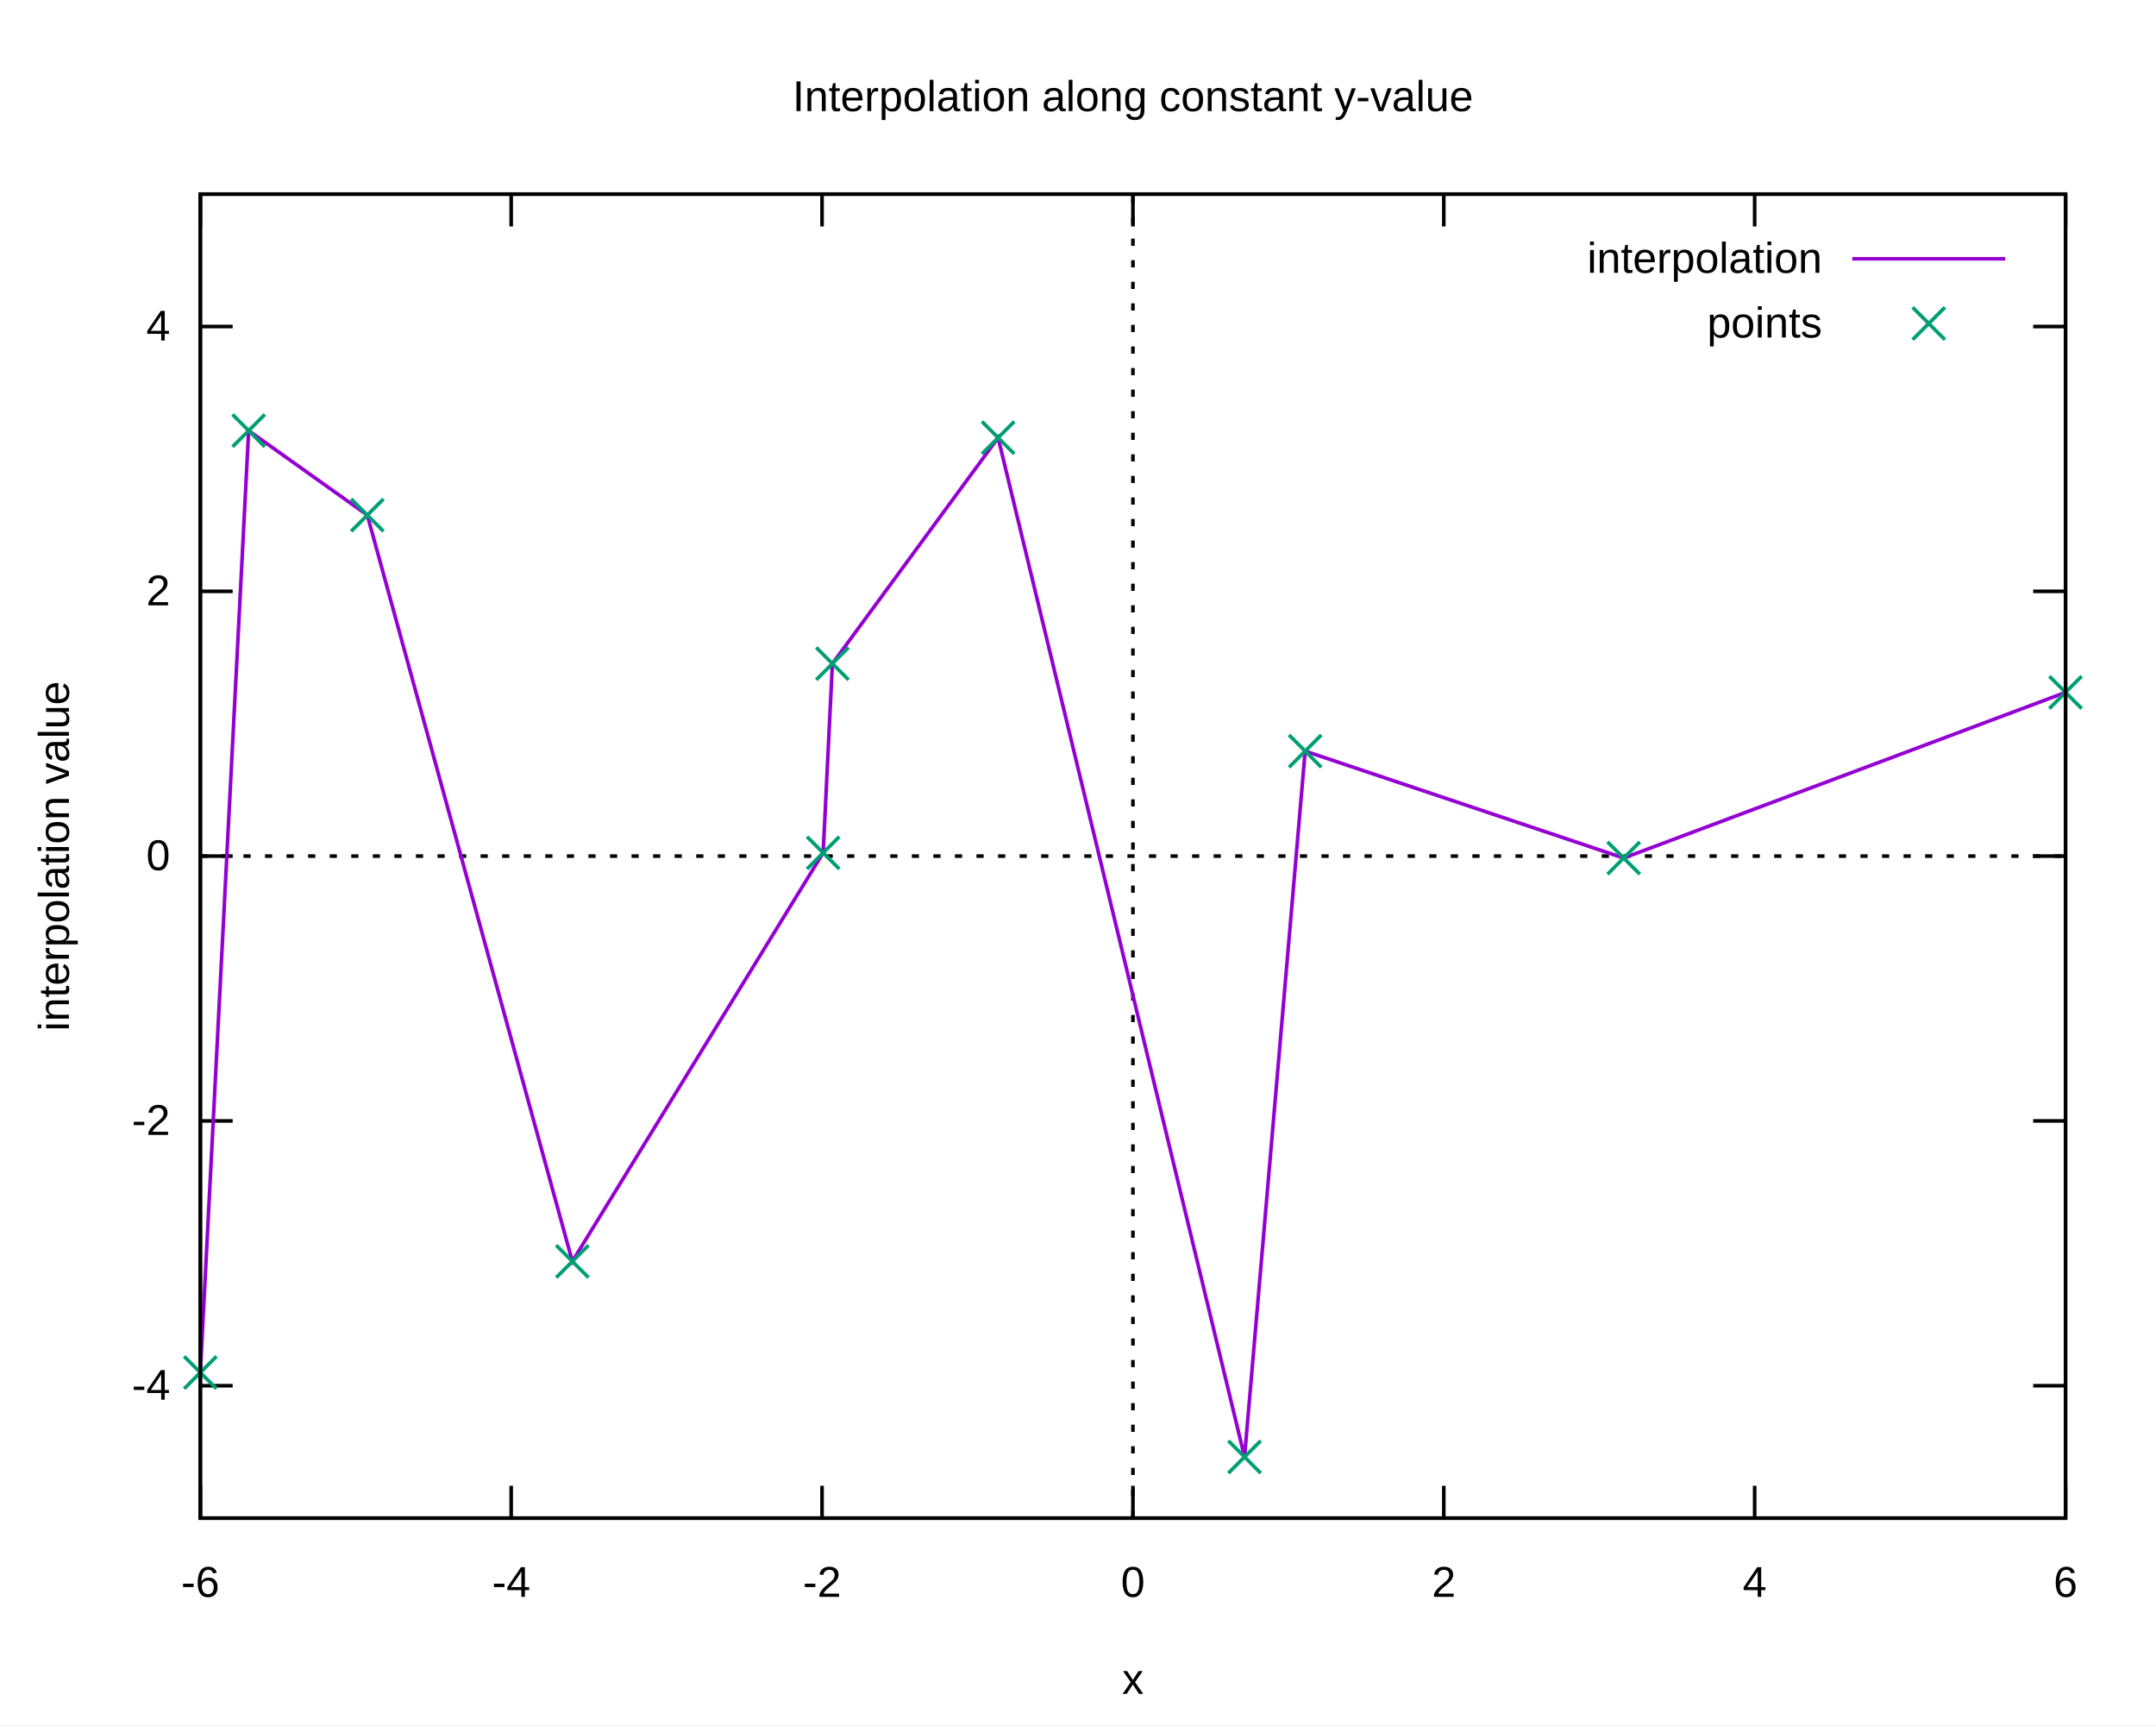
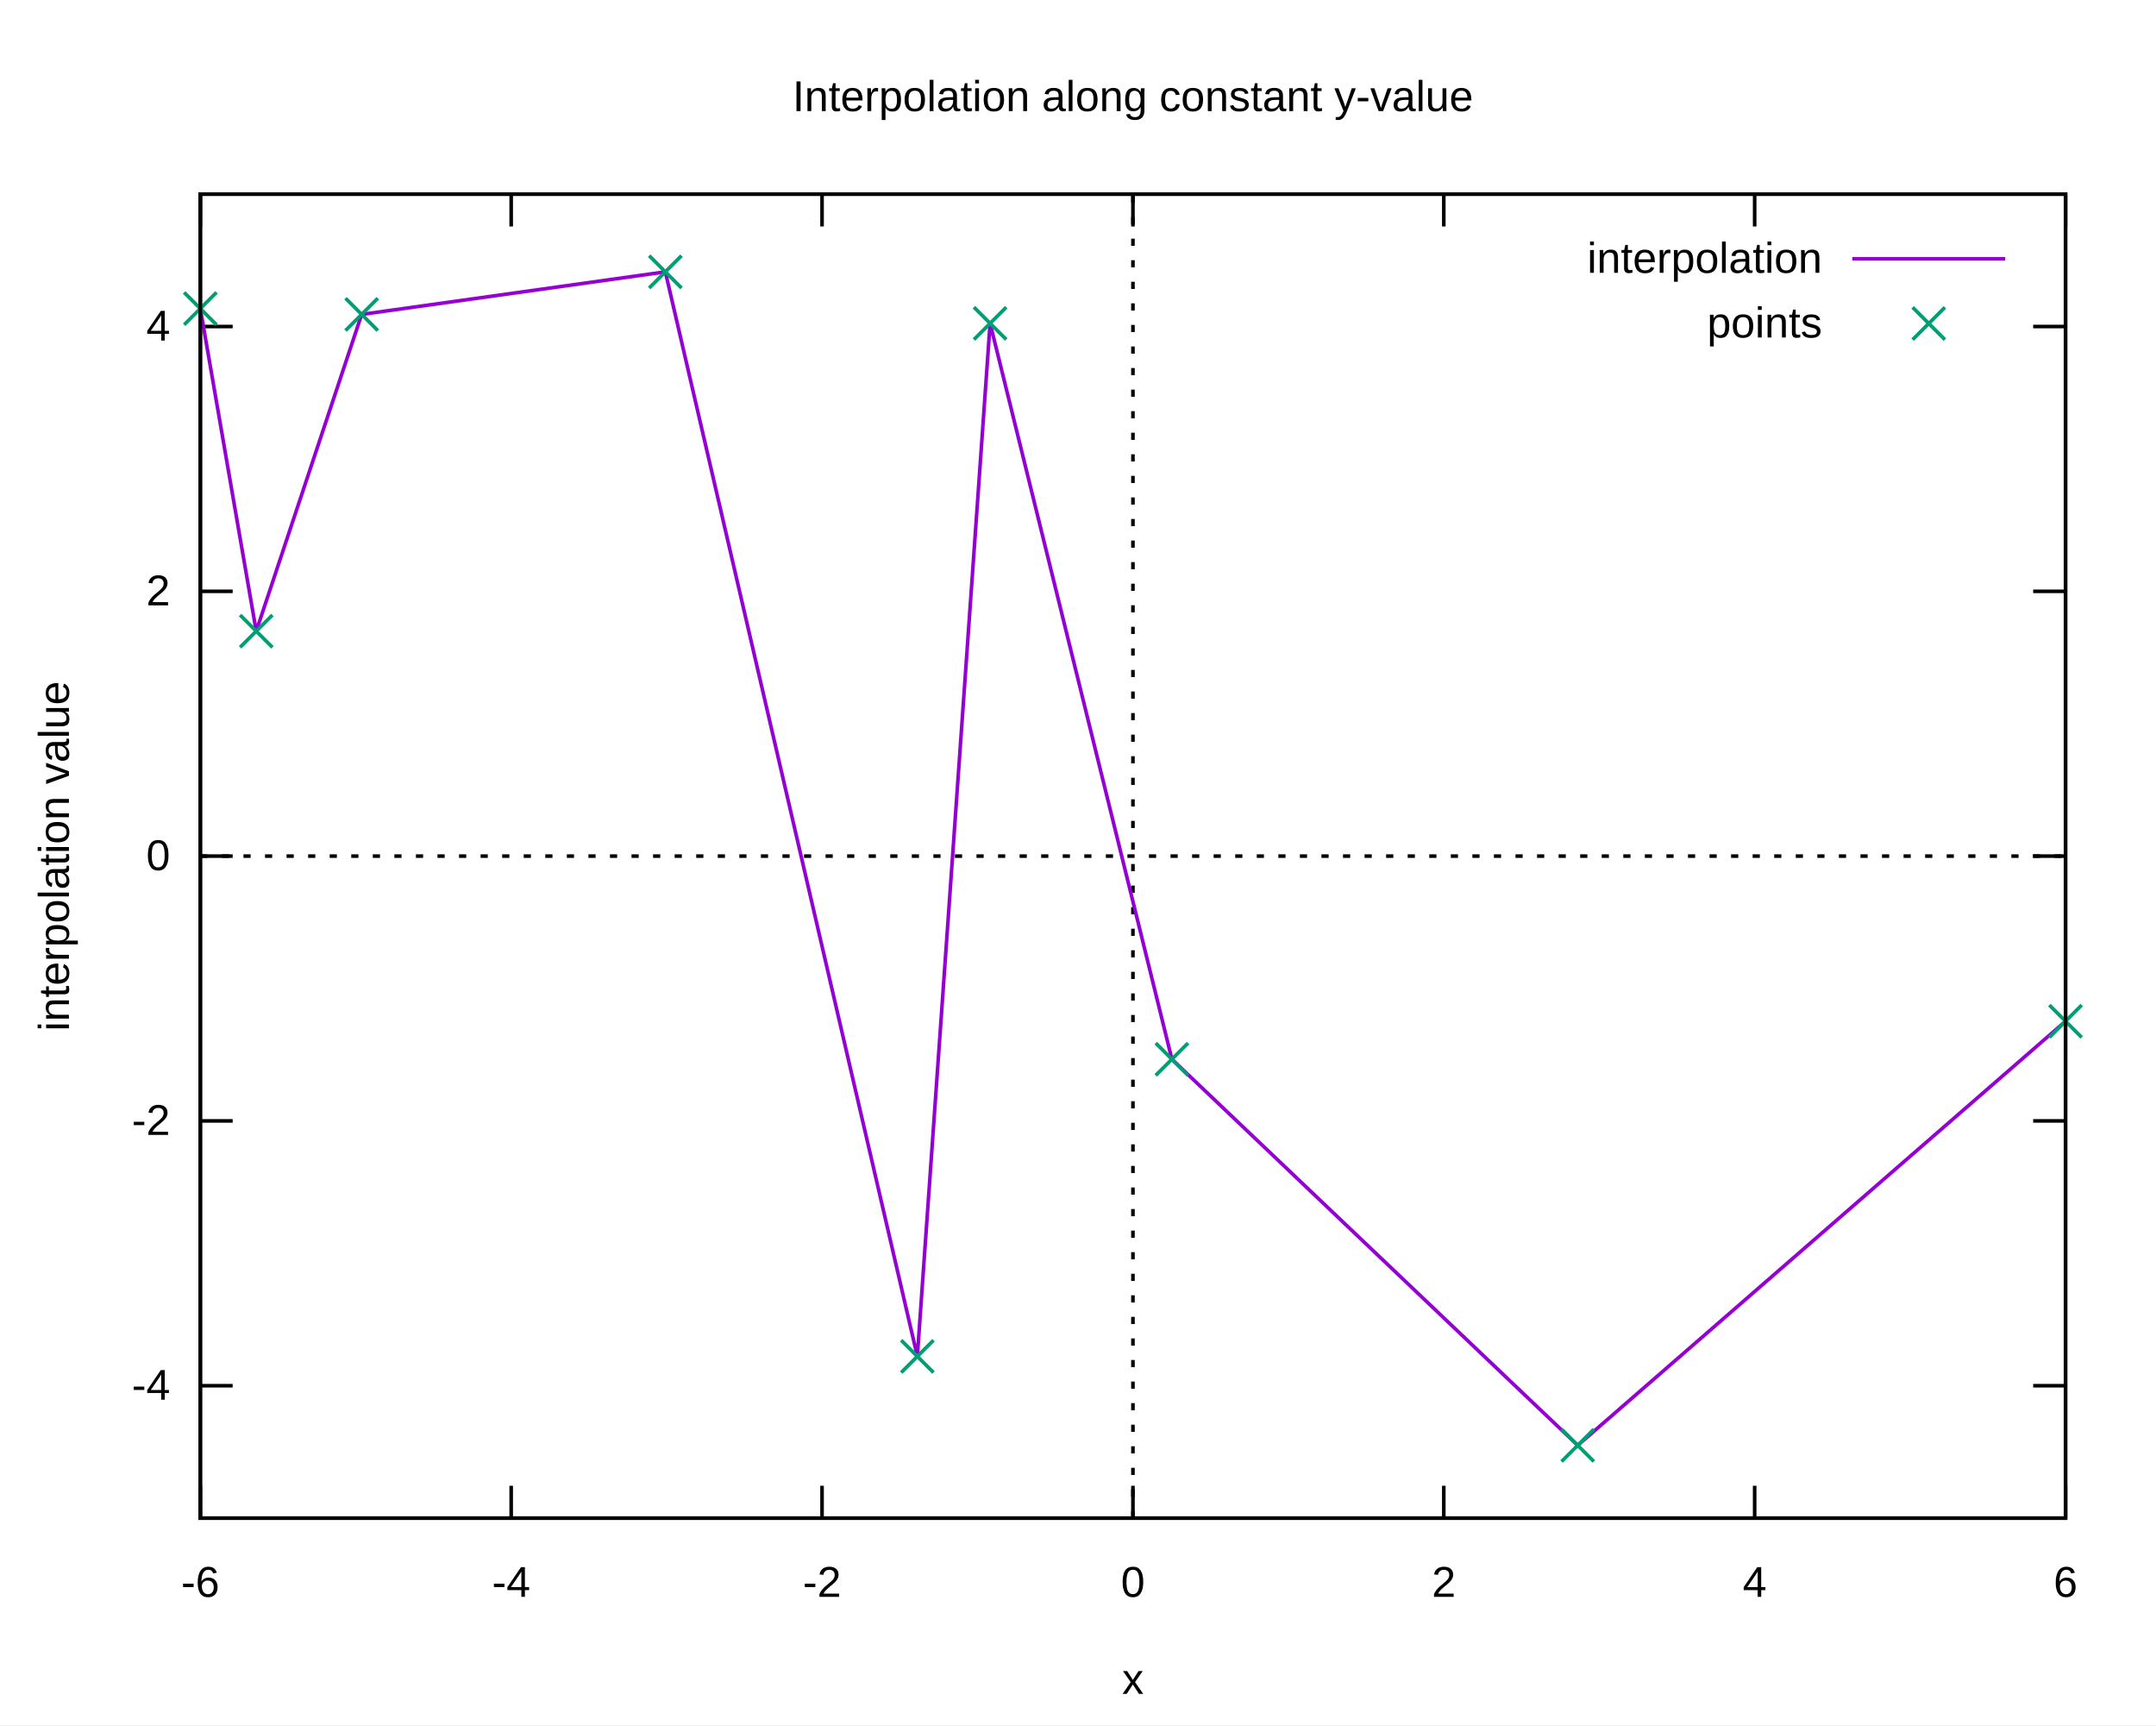
<svg xmlns="http://www.w3.org/2000/svg" xmlns:xlink="http://www.w3.org/1999/xlink" width="600" height="480" viewBox="0 0 600 480">
  <g id="gnuplot_canvas">
    <rect x="0" y="0" width="600" height="480" fill="#ffffff" />
    <defs>
      <circle id="gpDot" r="0.5" stroke-width="0.5" stroke="currentColor" />
      <path id="gpPt0" stroke-width="0.222" stroke="currentColor" d="M-1,0 h2 M0,-1 v2" />
      <path id="gpPt1" stroke-width="0.222" stroke="currentColor" d="M-1,-1 L1,1 M1,-1 L-1,1" />
      <path id="gpPt2" stroke-width="0.222" stroke="currentColor" d="M-1,0 L1,0 M0,-1 L0,1 M-1,-1 L1,1 M-1,1 L1,-1" />
      <rect id="gpPt3" stroke-width="0.222" stroke="currentColor" x="-1" y="-1" width="2" height="2" />
      <rect id="gpPt4" stroke-width="0.222" stroke="currentColor" fill="currentColor" x="-1" y="-1" width="2" height="2" />
      <circle id="gpPt5" stroke-width="0.222" stroke="currentColor" cx="0" cy="0" r="1" />
      <use xlink:href="#gpPt5" id="gpPt6" fill="currentColor" stroke="none" />
      <path id="gpPt7" stroke-width="0.222" stroke="currentColor" d="M0,-1.33 L-1.33,0.67 L1.33,0.67 z" />
      <use xlink:href="#gpPt7" id="gpPt8" fill="currentColor" stroke="none" />
      <use xlink:href="#gpPt7" id="gpPt9" stroke="currentColor" transform="rotate(180)" />
      <use xlink:href="#gpPt9" id="gpPt10" fill="currentColor" stroke="none" />
      <use xlink:href="#gpPt3" id="gpPt11" stroke="currentColor" transform="rotate(45)" />
      <use xlink:href="#gpPt11" id="gpPt12" fill="currentColor" stroke="none" />
      <path id="gpPt13" stroke-width="0.222" stroke="currentColor" d="M0,1.330 L1.265,0.411 L0.782,-1.067 L-0.782,-1.076 L-1.265,0.411 z" />
      <use xlink:href="#gpPt13" id="gpPt14" fill="currentColor" stroke="none" />
      <filter id="textbox" filterUnits="objectBoundingBox" x="0" y="0" height="1" width="1">
        <feFlood flood-color="#FFFFFF" flood-opacity="1" result="bgnd" />
        <feComposite in="SourceGraphic" in2="bgnd" operator="atop" />
      </filter>
      <filter id="greybox" filterUnits="objectBoundingBox" x="0" y="0" height="1" width="1">
        <feFlood flood-color="lightgrey" flood-opacity="1" result="grey" />
        <feComposite in="SourceGraphic" in2="grey" operator="atop" />
      </filter>
    </defs>
    <g fill="none" color="#FFFFFF" stroke="currentColor" stroke-width="1.00" stroke-linecap="butt" stroke-linejoin="miter">
</g>
    <g fill="none" color="black" stroke="currentColor" stroke-width="1.00" stroke-linecap="butt" stroke-linejoin="miter">
      <path stroke="black" d="M55.75,385.56 L64.75,385.56 M574.82,385.56 L565.82,385.56  " />
      <g transform="translate(47.36,389.46)" stroke="none" fill="black" font-family="Arial" font-size="12.00" text-anchor="end">
        <text>
          <tspan font-family="Arial">-4</tspan>
        </text>
      </g>
    </g>
    <g fill="none" color="black" stroke="currentColor" stroke-width="1.00" stroke-linecap="butt" stroke-linejoin="miter">
      <path stroke="black" d="M55.75,311.88 L64.75,311.88 M574.82,311.88 L565.82,311.88  " />
      <g transform="translate(47.36,315.78)" stroke="none" fill="black" font-family="Arial" font-size="12.00" text-anchor="end">
        <text>
          <tspan font-family="Arial">-2</tspan>
        </text>
      </g>
    </g>
    <g fill="none" color="black" stroke="currentColor" stroke-width="1.00" stroke-linecap="butt" stroke-linejoin="miter">
      <path stroke="black" d="M55.75,238.20 L64.75,238.20 M574.82,238.20 L565.82,238.20  " />
      <g transform="translate(47.36,242.10)" stroke="none" fill="black" font-family="Arial" font-size="12.00" text-anchor="end">
        <text>
          <tspan font-family="Arial"> 0</tspan>
        </text>
      </g>
    </g>
    <g fill="none" color="black" stroke="currentColor" stroke-width="1.00" stroke-linecap="butt" stroke-linejoin="miter">
      <path stroke="black" d="M55.75,164.53 L64.75,164.53 M574.82,164.53 L565.82,164.53  " />
      <g transform="translate(47.36,168.43)" stroke="none" fill="black" font-family="Arial" font-size="12.00" text-anchor="end">
        <text>
          <tspan font-family="Arial"> 2</tspan>
        </text>
      </g>
    </g>
    <g fill="none" color="black" stroke="currentColor" stroke-width="1.00" stroke-linecap="butt" stroke-linejoin="miter">
      <path stroke="black" d="M55.75,90.85 L64.75,90.85 M574.82,90.85 L565.82,90.85  " />
      <g transform="translate(47.36,94.75)" stroke="none" fill="black" font-family="Arial" font-size="12.00" text-anchor="end">
        <text>
          <tspan font-family="Arial"> 4</tspan>
        </text>
      </g>
    </g>
    <g fill="none" color="black" stroke="currentColor" stroke-width="1.00" stroke-linecap="butt" stroke-linejoin="miter">
      <path stroke="black" d="M55.75,422.40 L55.75,413.40 M55.75,54.01 L55.75,63.01  " />
      <g transform="translate(55.75,444.30)" stroke="none" fill="black" font-family="Arial" font-size="12.00" text-anchor="middle">
        <text>
          <tspan font-family="Arial">-6</tspan>
        </text>
      </g>
    </g>
    <g fill="none" color="black" stroke="currentColor" stroke-width="1.00" stroke-linecap="butt" stroke-linejoin="miter">
      <path stroke="black" d="M142.26,422.40 L142.26,413.40 M142.26,54.01 L142.26,63.01  " />
      <g transform="translate(142.26,444.30)" stroke="none" fill="black" font-family="Arial" font-size="12.00" text-anchor="middle">
        <text>
          <tspan font-family="Arial">-4</tspan>
        </text>
      </g>
    </g>
    <g fill="none" color="black" stroke="currentColor" stroke-width="1.00" stroke-linecap="butt" stroke-linejoin="miter">
      <path stroke="black" d="M228.77,422.40 L228.77,413.40 M228.77,54.01 L228.77,63.01  " />
      <g transform="translate(228.77,444.30)" stroke="none" fill="black" font-family="Arial" font-size="12.00" text-anchor="middle">
        <text>
          <tspan font-family="Arial">-2</tspan>
        </text>
      </g>
    </g>
    <g fill="none" color="black" stroke="currentColor" stroke-width="1.00" stroke-linecap="butt" stroke-linejoin="miter">
      <path stroke="black" d="M315.29,422.40 L315.29,413.40 M315.29,54.01 L315.29,63.01  " />
      <g transform="translate(315.29,444.30)" stroke="none" fill="black" font-family="Arial" font-size="12.00" text-anchor="middle">
        <text>
          <tspan font-family="Arial"> 0</tspan>
        </text>
      </g>
    </g>
    <g fill="none" color="black" stroke="currentColor" stroke-width="1.00" stroke-linecap="butt" stroke-linejoin="miter">
      <path stroke="black" d="M401.80,422.40 L401.80,413.40 M401.80,54.01 L401.80,63.01  " />
      <g transform="translate(401.80,444.30)" stroke="none" fill="black" font-family="Arial" font-size="12.00" text-anchor="middle">
        <text>
          <tspan font-family="Arial"> 2</tspan>
        </text>
      </g>
    </g>
    <g fill="none" color="black" stroke="currentColor" stroke-width="1.00" stroke-linecap="butt" stroke-linejoin="miter">
      <path stroke="black" d="M488.31,422.40 L488.31,413.40 M488.31,54.01 L488.31,63.01  " />
      <g transform="translate(488.31,444.30)" stroke="none" fill="black" font-family="Arial" font-size="12.00" text-anchor="middle">
        <text>
          <tspan font-family="Arial"> 4</tspan>
        </text>
      </g>
    </g>
    <g fill="none" color="black" stroke="currentColor" stroke-width="1.00" stroke-linecap="butt" stroke-linejoin="miter">
      <path stroke="black" d="M574.82,422.40 L574.82,413.40 M574.82,54.01 L574.82,63.01  " />
      <g transform="translate(574.82,444.30)" stroke="none" fill="black" font-family="Arial" font-size="12.00" text-anchor="middle">
        <text>
          <tspan font-family="Arial"> 6</tspan>
        </text>
      </g>
    </g>
    <g fill="none" color="black" stroke="currentColor" stroke-width="1.00" stroke-linecap="butt" stroke-linejoin="miter">
</g>
    <g fill="none" color="gray" stroke="currentColor" stroke-width="1.00" stroke-linecap="butt" stroke-linejoin="miter">
      <path stroke="black" stroke-dasharray="2,4" d="M55.75,238.20 L574.82,238.20  " />
    </g>
    <g fill="none" color="gray" stroke="currentColor" stroke-width="1.00" stroke-linecap="butt" stroke-linejoin="miter">
      <path stroke="black" stroke-dasharray="2,4" d="M315.29,422.40 L315.29,54.01  " />
    </g>
    <g fill="none" color="black" stroke="currentColor" stroke-width="1.00" stroke-linecap="butt" stroke-linejoin="miter">
      <path stroke="black" d="M55.75,54.01 L55.75,422.40 L574.82,422.40 L574.82,54.01 L55.75,54.01 Z  " />
    </g>
    <g fill="none" color="black" stroke="currentColor" stroke-width="1.00" stroke-linecap="butt" stroke-linejoin="miter">
      <g transform="translate(19.18,238.21) rotate(270)" stroke="none" fill="black" font-family="Arial" font-size="12.00" text-anchor="middle">
        <text>
          <tspan font-family="Arial">interpolation value</tspan>
        </text>
      </g>
    </g>
    <g fill="none" color="black" stroke="currentColor" stroke-width="1.00" stroke-linecap="butt" stroke-linejoin="miter">
      <g transform="translate(315.28,471.30)" stroke="none" fill="black" font-family="Arial" font-size="12.00" text-anchor="middle">
        <text>
          <tspan font-family="Arial">x</tspan>
        </text>
      </g>
    </g>
    <g fill="none" color="black" stroke="currentColor" stroke-width="1.00" stroke-linecap="butt" stroke-linejoin="miter">
</g>
    <g id="gnuplot_plot_1">
      <g fill="none" color="black" stroke="currentColor" stroke-width="1.00" stroke-linecap="butt" stroke-linejoin="miter">
        <g transform="translate(507.09,75.91)" stroke="none" fill="black" font-family="Arial" font-size="12.00" text-anchor="end">
          <text>
            <tspan font-family="Arial">interpolation</tspan>
          </text>
        </g>
      </g>
      <g fill="none" color="black" stroke="currentColor" stroke-width="1.00" stroke-linecap="butt" stroke-linejoin="miter">
-         <path stroke="rgb(148,   0, 211)" d="M515.48,72.01 L558.04,72.01 M55.75,381.90 L69.20,119.82 L102.22,143.33 L159.28,350.97 L229.08,237.29 L231.65,184.65   L277.77,121.79 L346.35,405.38 L363.22,208.99 L451.86,238.74 L574.82,192.65  " />
+         <path stroke="rgb(148,   0, 211)" d="M515.48,72.01 L558.04,72.01 M55.75,85.86 L71.31,175.62 L100.65,87.48 L185.16,75.64 L255.29,377.40 L275.54,89.97   L326.13,294.72 L439.07,402.15 L574.82,284.15  " />
      </g>
    </g>
    <g id="gnuplot_plot_2">
      <g fill="none" color="black" stroke="currentColor" stroke-width="1.00" stroke-linecap="butt" stroke-linejoin="miter">
        <g transform="translate(507.09,93.91)" stroke="none" fill="black" font-family="Arial" font-size="12.00" text-anchor="end">
          <text>
            <tspan font-family="Arial">points</tspan>
          </text>
        </g>
      </g>
      <g fill="none" color="black" stroke="currentColor" stroke-width="1.00" stroke-linecap="butt" stroke-linejoin="miter">
-         <use xlink:href="#gpPt1" transform="translate(55.75,381.90) scale(4.50)" color="rgb(  0, 158, 115)" />
-         <use xlink:href="#gpPt1" transform="translate(69.20,119.82) scale(4.50)" color="rgb(  0, 158, 115)" />
-         <use xlink:href="#gpPt1" transform="translate(102.22,143.33) scale(4.50)" color="rgb(  0, 158, 115)" />
-         <use xlink:href="#gpPt1" transform="translate(159.28,350.97) scale(4.50)" color="rgb(  0, 158, 115)" />
-         <use xlink:href="#gpPt1" transform="translate(229.08,237.29) scale(4.50)" color="rgb(  0, 158, 115)" />
-         <use xlink:href="#gpPt1" transform="translate(231.65,184.65) scale(4.50)" color="rgb(  0, 158, 115)" />
-         <use xlink:href="#gpPt1" transform="translate(277.77,121.79) scale(4.50)" color="rgb(  0, 158, 115)" />
-         <use xlink:href="#gpPt1" transform="translate(346.35,405.38) scale(4.50)" color="rgb(  0, 158, 115)" />
-         <use xlink:href="#gpPt1" transform="translate(363.22,208.99) scale(4.50)" color="rgb(  0, 158, 115)" />
-         <use xlink:href="#gpPt1" transform="translate(451.86,238.74) scale(4.50)" color="rgb(  0, 158, 115)" />
-         <use xlink:href="#gpPt1" transform="translate(574.82,192.65) scale(4.50)" color="rgb(  0, 158, 115)" />
+         <use xlink:href="#gpPt1" transform="translate(55.75,85.86) scale(4.50)" color="rgb(  0, 158, 115)" />
+         <use xlink:href="#gpPt1" transform="translate(71.31,175.62) scale(4.50)" color="rgb(  0, 158, 115)" />
+         <use xlink:href="#gpPt1" transform="translate(100.65,87.48) scale(4.50)" color="rgb(  0, 158, 115)" />
+         <use xlink:href="#gpPt1" transform="translate(185.16,75.64) scale(4.50)" color="rgb(  0, 158, 115)" />
+         <use xlink:href="#gpPt1" transform="translate(255.29,377.40) scale(4.50)" color="rgb(  0, 158, 115)" />
+         <use xlink:href="#gpPt1" transform="translate(275.54,89.97) scale(4.50)" color="rgb(  0, 158, 115)" />
+         <use xlink:href="#gpPt1" transform="translate(326.13,294.72) scale(4.50)" color="rgb(  0, 158, 115)" />
+         <use xlink:href="#gpPt1" transform="translate(439.07,402.15) scale(4.50)" color="rgb(  0, 158, 115)" />
+         <use xlink:href="#gpPt1" transform="translate(574.82,284.15) scale(4.50)" color="rgb(  0, 158, 115)" />
        <use xlink:href="#gpPt1" transform="translate(536.76,90.01) scale(4.50)" color="rgb(  0, 158, 115)" />
      </g>
    </g>
    <g fill="none" color="#FFFFFF" stroke="rgb(  0, 158, 115)" stroke-width="2.00" stroke-linecap="butt" stroke-linejoin="miter">
</g>
    <g fill="none" color="black" stroke="currentColor" stroke-width="2.00" stroke-linecap="butt" stroke-linejoin="miter">
</g>
    <g fill="none" color="black" stroke="black" stroke-width="1.00" stroke-linecap="butt" stroke-linejoin="miter">
</g>
    <g fill="none" color="black" stroke="currentColor" stroke-width="1.00" stroke-linecap="butt" stroke-linejoin="miter">
      <path stroke="black" d="M55.75,54.01 L55.75,422.40 L574.82,422.40 L574.82,54.01 L55.75,54.01 Z  " />
    </g>
    <g fill="none" color="black" stroke="currentColor" stroke-width="1.00" stroke-linecap="butt" stroke-linejoin="miter">
      <g transform="translate(315.28,30.91)" stroke="none" fill="black" font-family="Arial" font-size="12.00" text-anchor="middle">
        <text>
          <tspan font-family="Arial">Interpolation along constant y-value</tspan>
        </text>
      </g>
    </g>
    <g fill="none" color="black" stroke="currentColor" stroke-width="1.00" stroke-linecap="butt" stroke-linejoin="miter">
</g>
  </g>
</svg>
